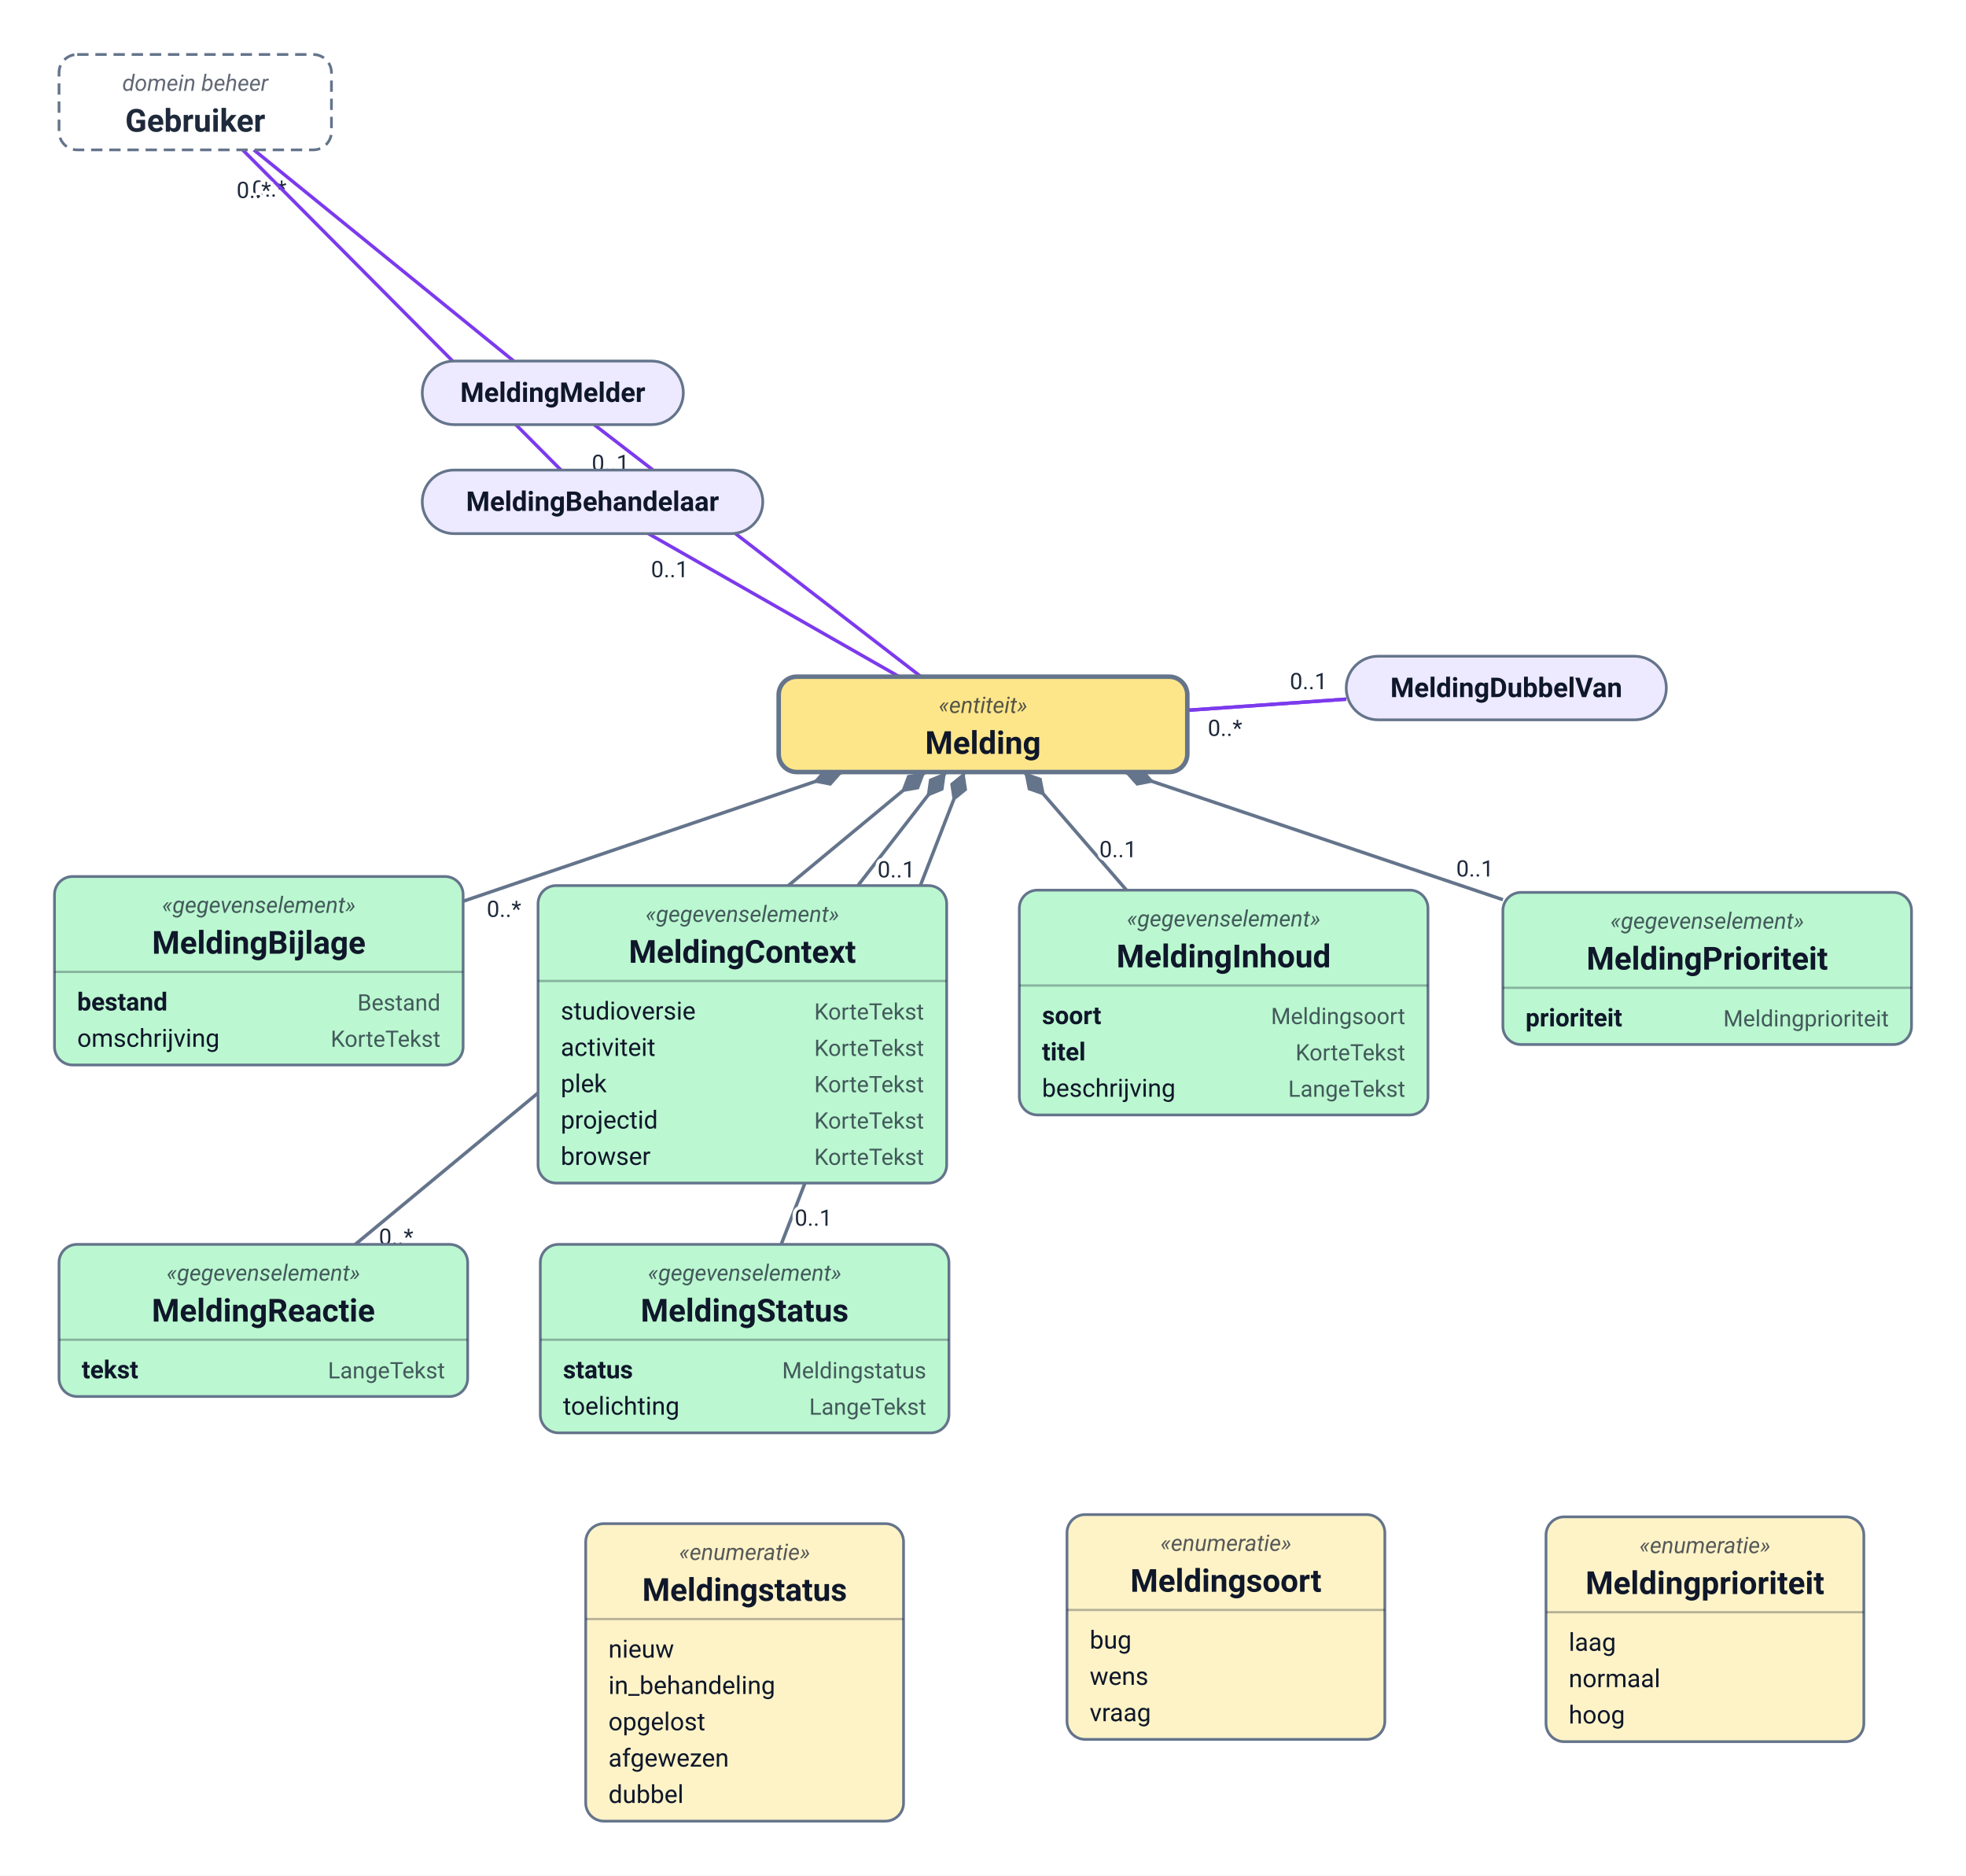
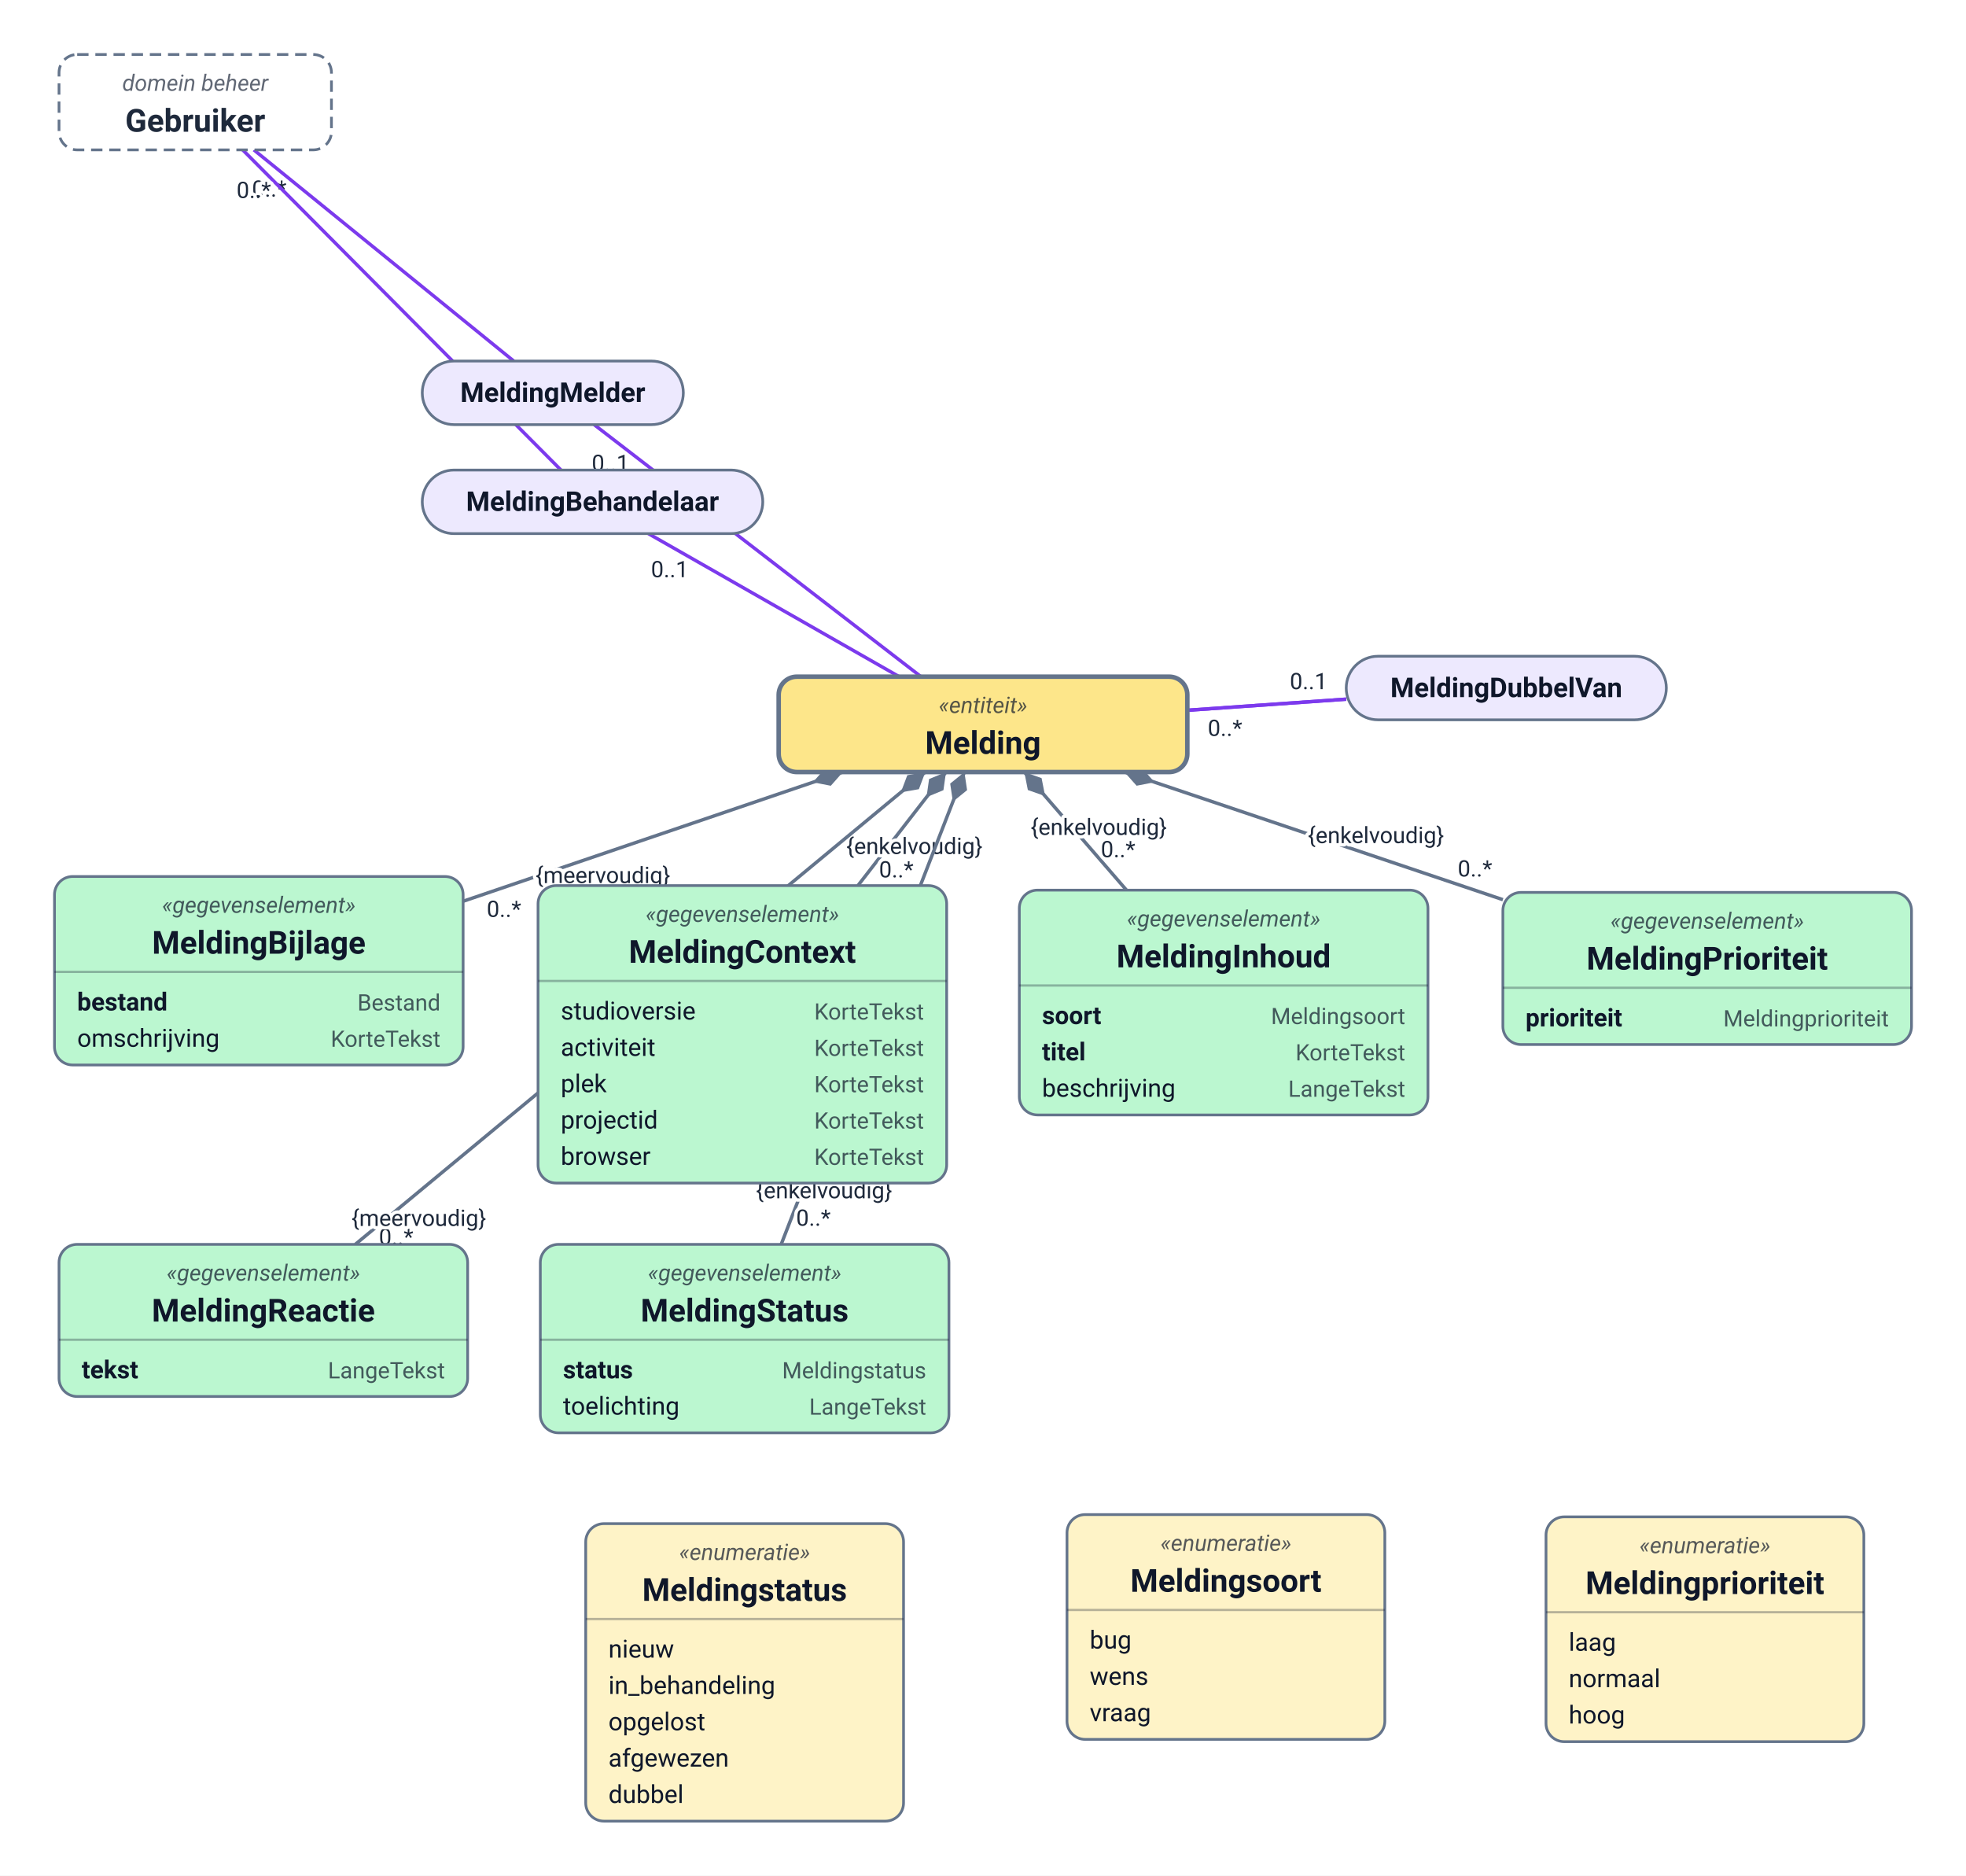
<svg xmlns="http://www.w3.org/2000/svg" viewBox="0 0 866 826" role="img" aria-label="meldingen — Melding — domein meldingen: 1 entiteit (Melding)" class="omnium-diagram" font-family="ui-sans-serif, system-ui, -apple-system, 'Segoe UI', Roboto, sans-serif">
  <defs>
-     <marker id="o10c57e61-mk-comp" viewBox="0 0 16 10" refX="1" refY="5" markerWidth="16" markerHeight="10" markerUnits="userSpaceOnUse" orient="auto">
+     <marker id="o0e8d00ed-mk-comp" viewBox="0 0 16 10" refX="1" refY="5" markerWidth="16" markerHeight="10" markerUnits="userSpaceOnUse" orient="auto">
      <path d="M1,5L8,1L15,5L8,9Z" fill="#64748b" />
    </marker>
  </defs>
  <rect class="achtergrond" x="0" y="0" width="866" height="826" fill="#ffffff" />
  <g class="randen">
-     <g id="o10c57e61-e-Melding--Melding_MeldingInhoud" class="rand comp">
-       <path d="M451.2,340L496.2,392" fill="none" stroke="#64748b" stroke-width="1.5" marker-start="url(#o10c57e61-mk-comp)" />
-       <text x="492.5" y="377.5" text-anchor="middle" font-size="10" fill="#1e293b" stroke="#ffffff" stroke-width="3" stroke-linejoin="round" paint-order="stroke">0..1</text>
+     <g id="o0e8d00ed-e-Melding--Melding_MeldingInhoud" class="rand comp">
+       <path d="M451.2,340L496.2,392" fill="none" stroke="#64748b" stroke-width="1.5" marker-start="url(#o0e8d00ed-mk-comp)" />
+       <text x="492.5" y="377.5" text-anchor="middle" font-size="10" fill="#1e293b" stroke="#ffffff" stroke-width="3" stroke-linejoin="round" paint-order="stroke">0..*</text>
+       <text x="484" y="367.7" text-anchor="middle" font-size="10" fill="#1e293b" stroke="#ffffff" stroke-width="3" stroke-linejoin="round" paint-order="stroke">{enkelvoudig}</text>
    </g>
-     <g id="o10c57e61-e-Melding--Melding_MeldingContext" class="rand comp">
-       <path d="M416.7,340L377.9,390" fill="none" stroke="#64748b" stroke-width="1.5" marker-start="url(#o10c57e61-mk-comp)" />
-       <text x="394.8" y="386.4" text-anchor="middle" font-size="10" fill="#1e293b" stroke="#ffffff" stroke-width="3" stroke-linejoin="round" paint-order="stroke">0..1</text>
+     <g id="o0e8d00ed-e-Melding--Melding_MeldingContext" class="rand comp">
+       <path d="M416.7,340L377.9,390" fill="none" stroke="#64748b" stroke-width="1.5" marker-start="url(#o0e8d00ed-mk-comp)" />
+       <text x="394.8" y="386.4" text-anchor="middle" font-size="10" fill="#1e293b" stroke="#ffffff" stroke-width="3" stroke-linejoin="round" paint-order="stroke">0..*</text>
+       <text x="402.8" y="376.1" text-anchor="middle" font-size="10" fill="#1e293b" stroke="#ffffff" stroke-width="3" stroke-linejoin="round" paint-order="stroke">{enkelvoudig}</text>
    </g>
-     <g id="o10c57e61-e-Melding--Melding_MeldingBijlage" class="rand comp">
-       <path d="M371.3,340L204,396.9" fill="none" stroke="#64748b" stroke-width="1.5" marker-start="url(#o10c57e61-mk-comp)" />
+     <g id="o0e8d00ed-e-Melding--Melding_MeldingBijlage" class="rand comp">
+       <path d="M371.3,340L204,396.9" fill="none" stroke="#64748b" stroke-width="1.5" marker-start="url(#o0e8d00ed-mk-comp)" />
      <text x="222" y="403.8" text-anchor="middle" font-size="10" fill="#1e293b" stroke="#ffffff" stroke-width="3" stroke-linejoin="round" paint-order="stroke">0..*</text>
+       <text x="265.6" y="388.9" text-anchor="middle" font-size="10" fill="#1e293b" stroke="#ffffff" stroke-width="3" stroke-linejoin="round" paint-order="stroke">{meervoudig}</text>
    </g>
-     <g id="o10c57e61-e-Melding--Melding_MeldingStatus" class="rand comp">
-       <path d="M424.8,340L344.1,548" fill="none" stroke="#64748b" stroke-width="1.5" marker-start="url(#o10c57e61-mk-comp)" />
-       <text x="358.3" y="539.8" text-anchor="middle" font-size="10" fill="#1e293b" stroke="#ffffff" stroke-width="3" stroke-linejoin="round" paint-order="stroke">0..1</text>
+     <g id="o0e8d00ed-e-Melding--Melding_MeldingStatus" class="rand comp">
+       <path d="M424.8,340L344.1,548" fill="none" stroke="#64748b" stroke-width="1.5" marker-start="url(#o0e8d00ed-mk-comp)" />
+       <text x="358.3" y="539.8" text-anchor="middle" font-size="10" fill="#1e293b" stroke="#ffffff" stroke-width="3" stroke-linejoin="round" paint-order="stroke">0..*</text>
+       <text x="363" y="527.7" text-anchor="middle" font-size="10" fill="#1e293b" stroke="#ffffff" stroke-width="3" stroke-linejoin="round" paint-order="stroke">{enkelvoudig}</text>
    </g>
-     <g id="o10c57e61-e-Melding--Melding_MeldingPrioriteit" class="rand comp">
-       <path d="M495.3,340L662,396.2" fill="none" stroke="#64748b" stroke-width="1.5" marker-start="url(#o10c57e61-mk-comp)" />
-       <text x="649.7" y="386" text-anchor="middle" font-size="10" fill="#1e293b" stroke="#ffffff" stroke-width="3" stroke-linejoin="round" paint-order="stroke">0..1</text>
+     <g id="o0e8d00ed-e-Melding--Melding_MeldingPrioriteit" class="rand comp">
+       <path d="M495.3,340L662,396.2" fill="none" stroke="#64748b" stroke-width="1.5" marker-start="url(#o0e8d00ed-mk-comp)" />
+       <text x="649.7" y="386" text-anchor="middle" font-size="10" fill="#1e293b" stroke="#ffffff" stroke-width="3" stroke-linejoin="round" paint-order="stroke">0..*</text>
+       <text x="606.1" y="371.3" text-anchor="middle" font-size="10" fill="#1e293b" stroke="#ffffff" stroke-width="3" stroke-linejoin="round" paint-order="stroke">{enkelvoudig}</text>
    </g>
-     <g id="o10c57e61-e-Melding--Melding_MeldingReactie" class="rand comp">
-       <path d="M407.6,340L156.5,548" fill="none" stroke="#64748b" stroke-width="1.5" marker-start="url(#o10c57e61-mk-comp)" />
+     <g id="o0e8d00ed-e-Melding--Melding_MeldingReactie" class="rand comp">
+       <path d="M407.6,340L156.5,548" fill="none" stroke="#64748b" stroke-width="1.5" marker-start="url(#o0e8d00ed-mk-comp)" />
      <text x="174.5" y="548.2" text-anchor="middle" font-size="10" fill="#1e293b" stroke="#ffffff" stroke-width="3" stroke-linejoin="round" paint-order="stroke">0..*</text>
+       <text x="184.5" y="539.9" text-anchor="middle" font-size="10" fill="#1e293b" stroke="#ffffff" stroke-width="3" stroke-linejoin="round" paint-order="stroke">{meervoudig}</text>
    </g>
-     <g id="o10c57e61-e-Melding--MeldingMelder" class="rand rel">
+     <g id="o0e8d00ed-e-Melding--MeldingMelder" class="rand rel">
      <path d="M405.7,298L261.7,187" fill="none" stroke="#7c3aed" stroke-width="1.5" />
      <text x="268.9" y="207.4" text-anchor="middle" font-size="10" fill="#1e293b" stroke="#ffffff" stroke-width="3" stroke-linejoin="round" paint-order="stroke">0..1</text>
    </g>
-     <g id="o10c57e61-e-MeldingMelder--Gebruiker" class="rand rel">
+     <g id="o0e8d00ed-e-MeldingMelder--Gebruiker" class="rand rel">
      <path d="M226.3,159L111.8,66" fill="none" stroke="#7c3aed" stroke-width="1.5" />
      <text x="118.6" y="86.6" text-anchor="middle" font-size="10" fill="#1e293b" stroke="#ffffff" stroke-width="3" stroke-linejoin="round" paint-order="stroke">0..*</text>
    </g>
-     <g id="o10c57e61-e-Melding--MeldingBehandelaar" class="rand rel">
+     <g id="o0e8d00ed-e-Melding--MeldingBehandelaar" class="rand rel">
      <path d="M396.1,298L285.6,235" fill="none" stroke="#7c3aed" stroke-width="1.5" />
      <text x="295" y="254.2" text-anchor="middle" font-size="10" fill="#1e293b" stroke="#ffffff" stroke-width="3" stroke-linejoin="round" paint-order="stroke">0..1</text>
    </g>
-     <g id="o10c57e61-e-MeldingBehandelaar--Gebruiker" class="rand rel">
+     <g id="o0e8d00ed-e-MeldingBehandelaar--Gebruiker" class="rand rel">
      <path d="M247.1,207L106.9,66" fill="none" stroke="#7c3aed" stroke-width="1.5" />
      <text x="111.8" y="87.2" text-anchor="middle" font-size="10" fill="#1e293b" stroke="#ffffff" stroke-width="3" stroke-linejoin="round" paint-order="stroke">0..*</text>
    </g>
-     <g id="o10c57e61-e-Melding--MeldingDubbelVan" class="rand rel">
+     <g id="o0e8d00ed-e-Melding--MeldingDubbelVan" class="rand rel">
      <path d="M523,312.8L593,307.9" fill="none" stroke="#7c3aed" stroke-width="1.5" />
      <text x="576.4" y="303.5" text-anchor="middle" font-size="10" fill="#1e293b" stroke="#ffffff" stroke-width="3" stroke-linejoin="round" paint-order="stroke">0..1</text>
    </g>
-     <g id="o10c57e61-e-MeldingDubbelVan--Melding" class="rand rel">
+     <g id="o0e8d00ed-e-MeldingDubbelVan--Melding" class="rand rel">
      <path d="M593,307.9L523,312.8" fill="none" stroke="#7c3aed" stroke-width="1.5" />
      <text x="539.6" y="324.1" text-anchor="middle" font-size="10" fill="#1e293b" stroke="#ffffff" stroke-width="3" stroke-linejoin="round" paint-order="stroke">0..*</text>
    </g>
  </g>
  <g class="elementen">
-     <g id="o10c57e61-enum-Meldingsoort" class="element enumeratie">
+     <g id="o0e8d00ed-enum-Meldingsoort" class="element enumeratie">
      <rect x="470" y="667" width="140" height="99" rx="8" fill="#fef3c7" stroke="#64748b" stroke-width="1.2" />
      <text x="540" y="683" text-anchor="middle" font-size="10" font-style="italic" fill="#0f172a" fill-opacity="0.7">«enumeratie»</text>
      <text x="540" y="701" text-anchor="middle" font-size="14" font-weight="700" fill="#0f172a">Meldingsoort</text>
      <line x1="470" y1="709" x2="610" y2="709" stroke="#0f172a" stroke-opacity="0.3" />
      <text x="480" y="726" font-size="11" fill="#0f172a">bug</text>
      <text x="480" y="742" font-size="11" fill="#0f172a">wens</text>
      <text x="480" y="758" font-size="11" fill="#0f172a">vraag</text>
    </g>
-     <g id="o10c57e61-enum-Meldingstatus" class="element enumeratie">
+     <g id="o0e8d00ed-enum-Meldingstatus" class="element enumeratie">
      <rect x="258" y="671" width="140" height="131" rx="8" fill="#fef3c7" stroke="#64748b" stroke-width="1.2" />
      <text x="328" y="687" text-anchor="middle" font-size="10" font-style="italic" fill="#0f172a" fill-opacity="0.7">«enumeratie»</text>
      <text x="328" y="705" text-anchor="middle" font-size="14" font-weight="700" fill="#0f172a">Meldingstatus</text>
      <line x1="258" y1="713" x2="398" y2="713" stroke="#0f172a" stroke-opacity="0.3" />
      <text x="268" y="730" font-size="11" fill="#0f172a">nieuw</text>
      <text x="268" y="746" font-size="11" fill="#0f172a">in_behandeling</text>
      <text x="268" y="762" font-size="11" fill="#0f172a">opgelost</text>
      <text x="268" y="778" font-size="11" fill="#0f172a">afgewezen</text>
      <text x="268" y="794" font-size="11" fill="#0f172a">dubbel</text>
    </g>
-     <g id="o10c57e61-enum-Meldingprioriteit" class="element enumeratie">
+     <g id="o0e8d00ed-enum-Meldingprioriteit" class="element enumeratie">
      <rect x="681" y="668" width="140" height="99" rx="8" fill="#fef3c7" stroke="#64748b" stroke-width="1.2" />
      <text x="751" y="684" text-anchor="middle" font-size="10" font-style="italic" fill="#0f172a" fill-opacity="0.7">«enumeratie»</text>
      <text x="751" y="702" text-anchor="middle" font-size="14" font-weight="700" fill="#0f172a">Meldingprioriteit</text>
      <line x1="681" y1="710" x2="821" y2="710" stroke="#0f172a" stroke-opacity="0.3" />
      <text x="691" y="727" font-size="11" fill="#0f172a">laag</text>
      <text x="691" y="743" font-size="11" fill="#0f172a">normaal</text>
      <text x="691" y="759" font-size="11" fill="#0f172a">hoog</text>
    </g>
-     <g id="o10c57e61-ent-Melding" class="element entiteit">
+     <g id="o0e8d00ed-ent-Melding" class="element entiteit">
      <rect x="343" y="298" width="180" height="42" rx="8" fill="#fde68a" stroke="#64748b" stroke-width="2" />
      <text x="433" y="314" text-anchor="middle" font-size="10" font-style="italic" fill="#0f172a" fill-opacity="0.7">«entiteit»</text>
      <text x="433" y="332" text-anchor="middle" font-size="14" font-weight="700" fill="#0f172a">Melding</text>
    </g>
-     <g id="o10c57e61-ge-Melding_MeldingInhoud" class="element gegevenselement">
+     <g id="o0e8d00ed-ge-Melding_MeldingInhoud" class="element gegevenselement">
      <rect x="449" y="392" width="180" height="99" rx="8" fill="#bbf7d0" stroke="#64748b" stroke-width="1.2" />
      <text x="539" y="408" text-anchor="middle" font-size="10" font-style="italic" fill="#0f172a" fill-opacity="0.7">«gegevenselement»</text>
      <text x="539" y="426" text-anchor="middle" font-size="14" font-weight="700" fill="#0f172a">MeldingInhoud</text>
      <line x1="449" y1="434" x2="629" y2="434" stroke="#0f172a" stroke-opacity="0.3" />
      <text x="459" y="451" font-size="11" font-weight="700" fill="#0f172a">soort</text>
      <text x="619" y="451" text-anchor="end" font-size="10" fill="#0f172a" fill-opacity="0.7">Meldingsoort</text>
      <text x="459" y="467" font-size="11" font-weight="700" fill="#0f172a">titel</text>
      <text x="619" y="467" text-anchor="end" font-size="10" fill="#0f172a" fill-opacity="0.7">KorteTekst</text>
      <text x="459" y="483" font-size="11" fill="#0f172a">beschrijving</text>
      <text x="619" y="483" text-anchor="end" font-size="10" fill="#0f172a" fill-opacity="0.7">LangeTekst</text>
    </g>
-     <g id="o10c57e61-ge-Melding_MeldingContext" class="element gegevenselement">
+     <g id="o0e8d00ed-ge-Melding_MeldingContext" class="element gegevenselement">
      <rect x="237" y="390" width="180" height="131" rx="8" fill="#bbf7d0" stroke="#64748b" stroke-width="1.2" />
      <text x="327" y="406" text-anchor="middle" font-size="10" font-style="italic" fill="#0f172a" fill-opacity="0.7">«gegevenselement»</text>
      <text x="327" y="424" text-anchor="middle" font-size="14" font-weight="700" fill="#0f172a">MeldingContext</text>
      <line x1="237" y1="432" x2="417" y2="432" stroke="#0f172a" stroke-opacity="0.3" />
      <text x="247" y="449" font-size="11" fill="#0f172a">studioversie</text>
      <text x="407" y="449" text-anchor="end" font-size="10" fill="#0f172a" fill-opacity="0.7">KorteTekst</text>
      <text x="247" y="465" font-size="11" fill="#0f172a">activiteit</text>
      <text x="407" y="465" text-anchor="end" font-size="10" fill="#0f172a" fill-opacity="0.7">KorteTekst</text>
      <text x="247" y="481" font-size="11" fill="#0f172a">plek</text>
      <text x="407" y="481" text-anchor="end" font-size="10" fill="#0f172a" fill-opacity="0.7">KorteTekst</text>
      <text x="247" y="497" font-size="11" fill="#0f172a">projectid</text>
      <text x="407" y="497" text-anchor="end" font-size="10" fill="#0f172a" fill-opacity="0.7">KorteTekst</text>
      <text x="247" y="513" font-size="11" fill="#0f172a">browser</text>
      <text x="407" y="513" text-anchor="end" font-size="10" fill="#0f172a" fill-opacity="0.7">KorteTekst</text>
    </g>
-     <g id="o10c57e61-ge-Melding_MeldingBijlage" class="element gegevenselement">
+     <g id="o0e8d00ed-ge-Melding_MeldingBijlage" class="element gegevenselement">
      <rect x="24" y="386" width="180" height="83" rx="8" fill="#bbf7d0" stroke="#64748b" stroke-width="1.2" />
      <text x="114" y="402" text-anchor="middle" font-size="10" font-style="italic" fill="#0f172a" fill-opacity="0.7">«gegevenselement»</text>
      <text x="114" y="420" text-anchor="middle" font-size="14" font-weight="700" fill="#0f172a">MeldingBijlage</text>
      <line x1="24" y1="428" x2="204" y2="428" stroke="#0f172a" stroke-opacity="0.3" />
      <text x="34" y="445" font-size="11" font-weight="700" fill="#0f172a">bestand</text>
      <text x="194" y="445" text-anchor="end" font-size="10" fill="#0f172a" fill-opacity="0.7">Bestand</text>
      <text x="34" y="461" font-size="11" fill="#0f172a">omschrijving</text>
      <text x="194" y="461" text-anchor="end" font-size="10" fill="#0f172a" fill-opacity="0.7">KorteTekst</text>
    </g>
-     <g id="o10c57e61-ge-Melding_MeldingStatus" class="element gegevenselement">
+     <g id="o0e8d00ed-ge-Melding_MeldingStatus" class="element gegevenselement">
      <rect x="238" y="548" width="180" height="83" rx="8" fill="#bbf7d0" stroke="#64748b" stroke-width="1.2" />
      <text x="328" y="564" text-anchor="middle" font-size="10" font-style="italic" fill="#0f172a" fill-opacity="0.7">«gegevenselement»</text>
      <text x="328" y="582" text-anchor="middle" font-size="14" font-weight="700" fill="#0f172a">MeldingStatus</text>
      <line x1="238" y1="590" x2="418" y2="590" stroke="#0f172a" stroke-opacity="0.3" />
      <text x="248" y="607" font-size="11" font-weight="700" fill="#0f172a">status</text>
      <text x="408" y="607" text-anchor="end" font-size="10" fill="#0f172a" fill-opacity="0.7">Meldingstatus</text>
      <text x="248" y="623" font-size="11" fill="#0f172a">toelichting</text>
      <text x="408" y="623" text-anchor="end" font-size="10" fill="#0f172a" fill-opacity="0.7">LangeTekst</text>
    </g>
-     <g id="o10c57e61-ge-Melding_MeldingPrioriteit" class="element gegevenselement">
+     <g id="o0e8d00ed-ge-Melding_MeldingPrioriteit" class="element gegevenselement">
      <rect x="662" y="393" width="180" height="67" rx="8" fill="#bbf7d0" stroke="#64748b" stroke-width="1.2" />
      <text x="752" y="409" text-anchor="middle" font-size="10" font-style="italic" fill="#0f172a" fill-opacity="0.7">«gegevenselement»</text>
      <text x="752" y="427" text-anchor="middle" font-size="14" font-weight="700" fill="#0f172a">MeldingPrioriteit</text>
      <line x1="662" y1="435" x2="842" y2="435" stroke="#0f172a" stroke-opacity="0.3" />
      <text x="672" y="452" font-size="11" font-weight="700" fill="#0f172a">prioriteit</text>
      <text x="832" y="452" text-anchor="end" font-size="10" fill="#0f172a" fill-opacity="0.7">Meldingprioriteit</text>
    </g>
-     <g id="o10c57e61-ge-Melding_MeldingReactie" class="element gegevenselement">
+     <g id="o0e8d00ed-ge-Melding_MeldingReactie" class="element gegevenselement">
      <rect x="26" y="548" width="180" height="67" rx="8" fill="#bbf7d0" stroke="#64748b" stroke-width="1.2" />
      <text x="116" y="564" text-anchor="middle" font-size="10" font-style="italic" fill="#0f172a" fill-opacity="0.7">«gegevenselement»</text>
      <text x="116" y="582" text-anchor="middle" font-size="14" font-weight="700" fill="#0f172a">MeldingReactie</text>
      <line x1="26" y1="590" x2="206" y2="590" stroke="#0f172a" stroke-opacity="0.3" />
      <text x="36" y="607" font-size="11" font-weight="700" fill="#0f172a">tekst</text>
      <text x="196" y="607" text-anchor="end" font-size="10" fill="#0f172a" fill-opacity="0.7">LangeTekst</text>
    </g>
-     <g id="o10c57e61-rel-MeldingMelder" class="element relatie">
+     <g id="o0e8d00ed-rel-MeldingMelder" class="element relatie">
      <rect x="186" y="159" width="115" height="28" rx="14" fill="#ede9fe" stroke="#64748b" stroke-width="1.2" />
      <text x="243.5" y="177" text-anchor="middle" font-size="12" font-weight="700" fill="#0f172a">MeldingMelder</text>
    </g>
-     <g id="o10c57e61-rel-MeldingBehandelaar" class="element relatie">
+     <g id="o0e8d00ed-rel-MeldingBehandelaar" class="element relatie">
      <rect x="186" y="207" width="150" height="28" rx="14" fill="#ede9fe" stroke="#64748b" stroke-width="1.2" />
      <text x="261" y="225" text-anchor="middle" font-size="12" font-weight="700" fill="#0f172a">MeldingBehandelaar</text>
    </g>
-     <g id="o10c57e61-rel-MeldingDubbelVan" class="element relatie">
+     <g id="o0e8d00ed-rel-MeldingDubbelVan" class="element relatie">
      <rect x="593" y="289" width="141" height="28" rx="14" fill="#ede9fe" stroke="#64748b" stroke-width="1.2" />
      <text x="663.5" y="307" text-anchor="middle" font-size="12" font-weight="700" fill="#0f172a">MeldingDubbelVan</text>
    </g>
-     <g id="o10c57e61-ext-ent-Gebruiker" class="element entiteit extern">
+     <g id="o0e8d00ed-ext-ent-Gebruiker" class="element entiteit extern">
      <rect x="26" y="24" width="120" height="42" rx="8" fill="#ffffff" stroke="#64748b" stroke-width="1.2" stroke-dasharray="5 3" />
      <text x="86" y="40" text-anchor="middle" font-size="10" font-style="italic" fill="#1e293b" fill-opacity="0.7">domein beheer</text>
      <text x="86" y="58" text-anchor="middle" font-size="14" font-weight="700" fill="#1e293b">Gebruiker</text>
    </g>
  </g>
</svg>
